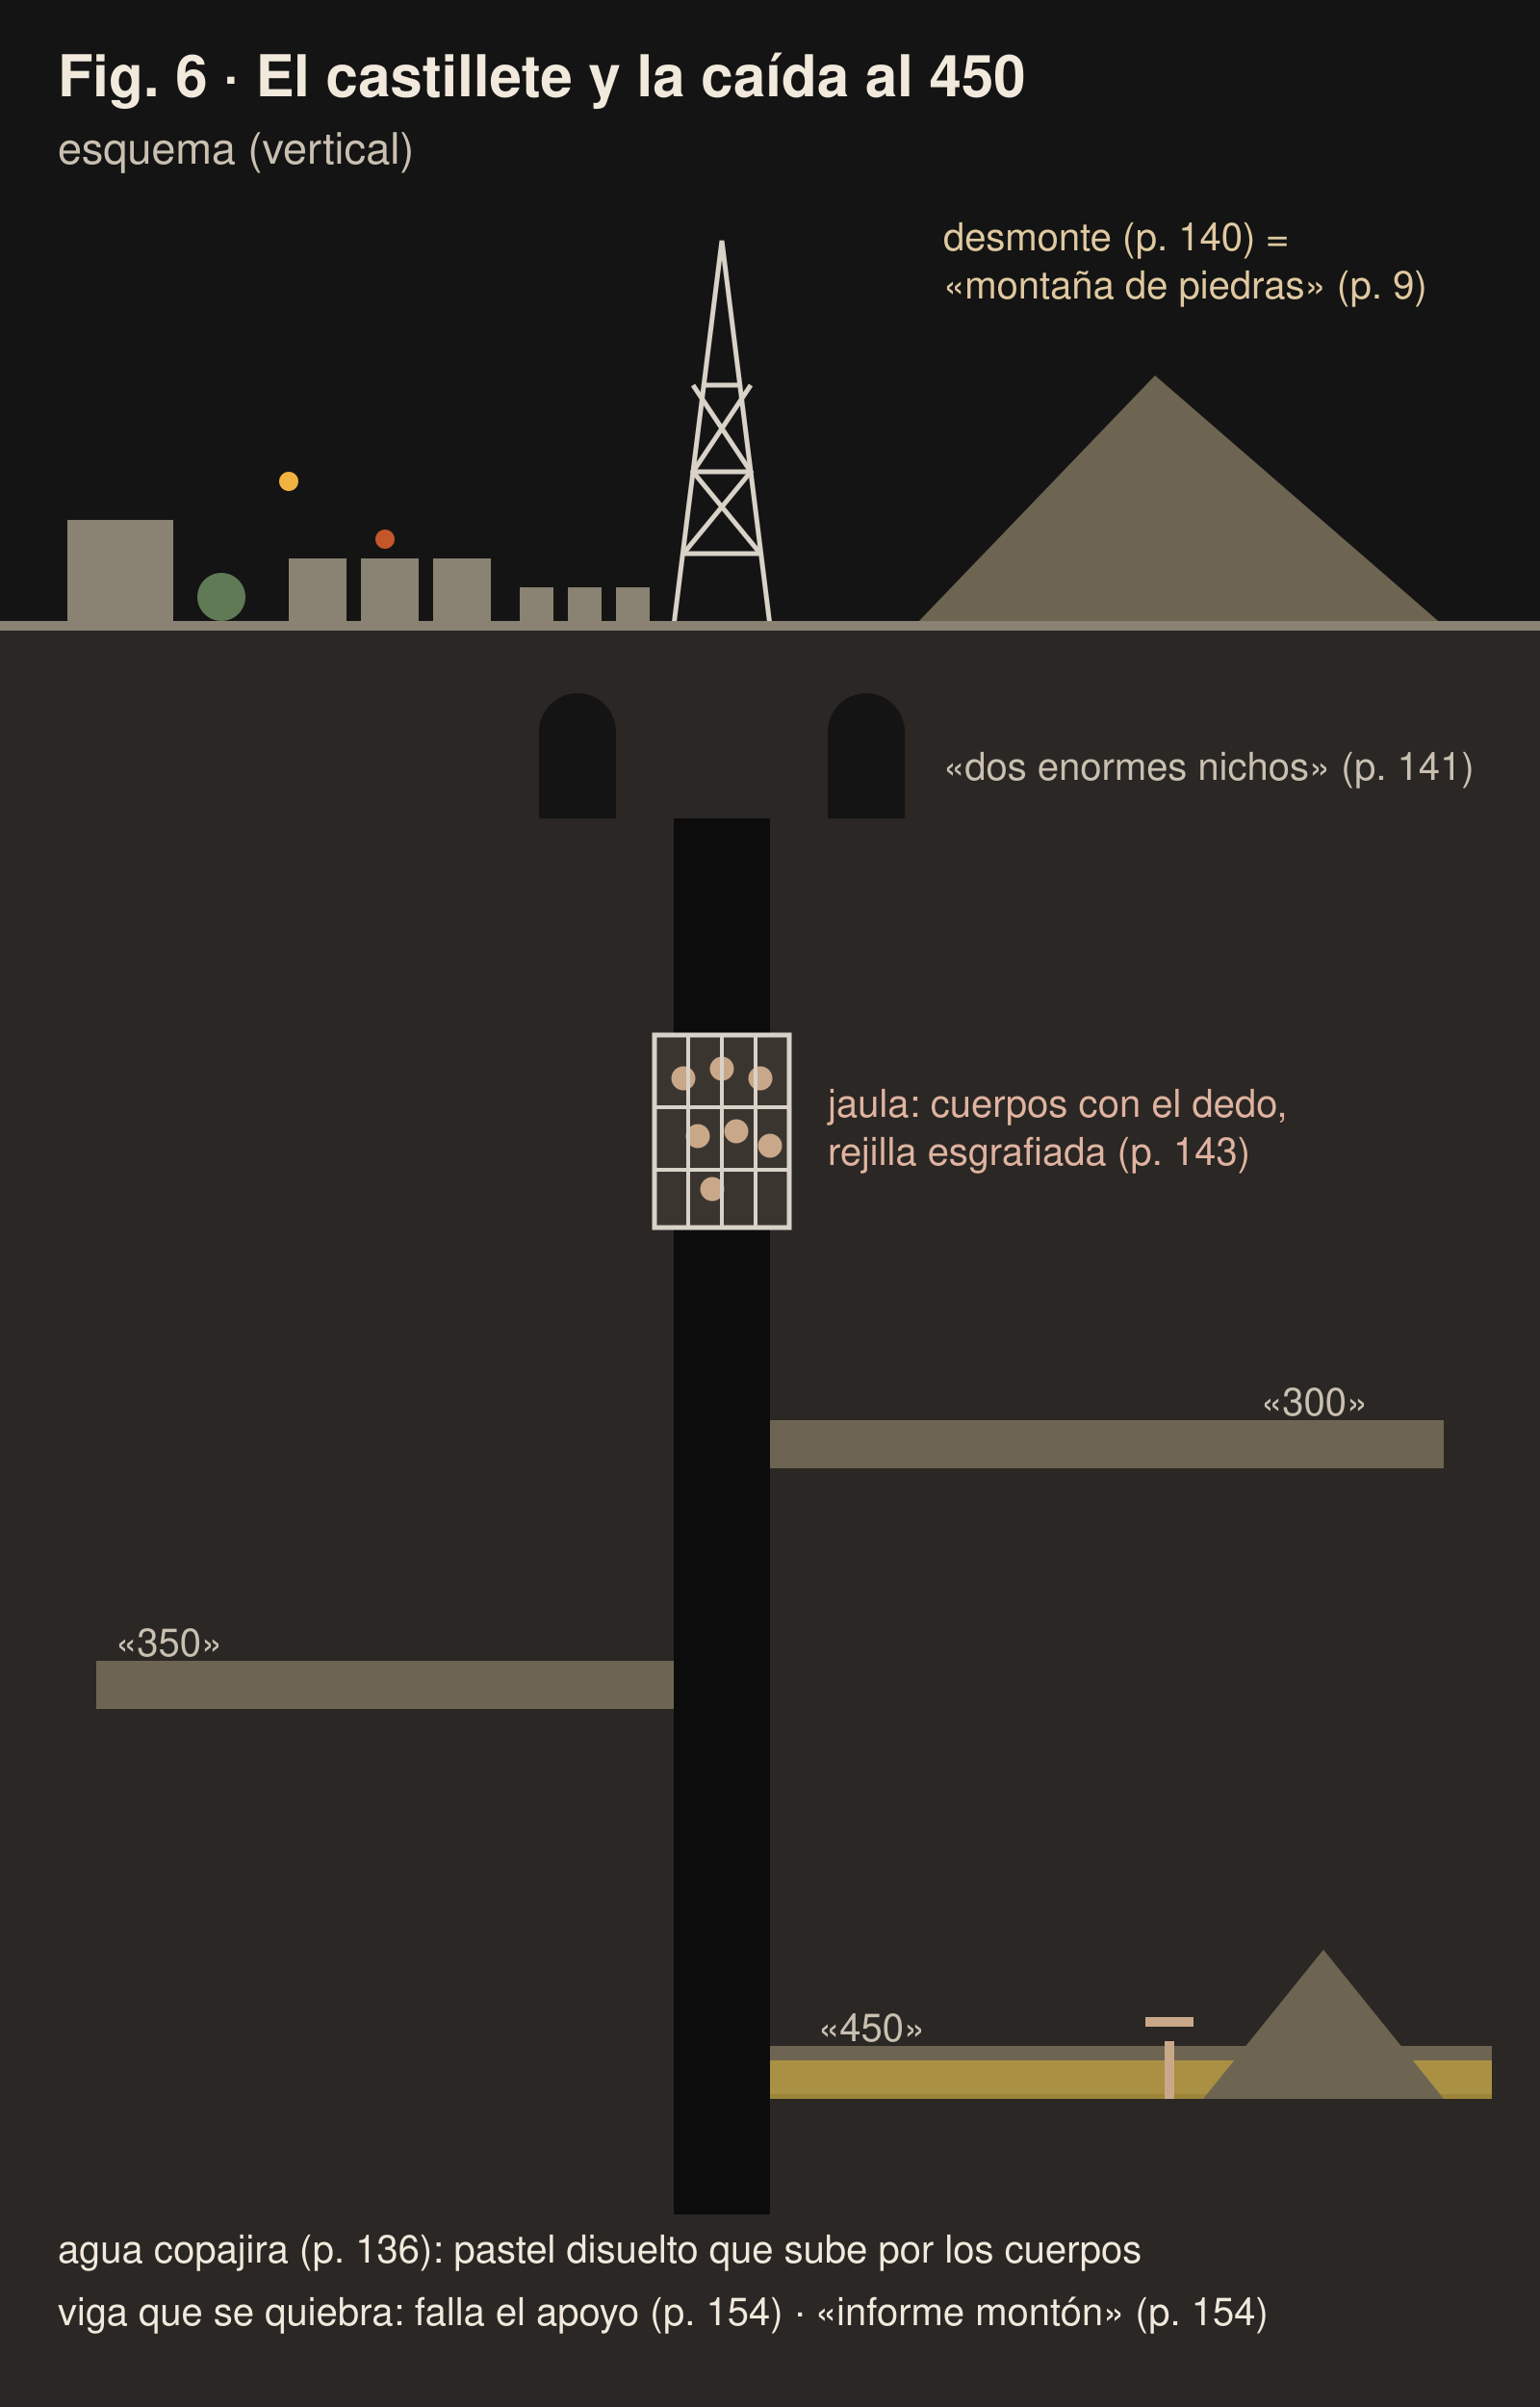
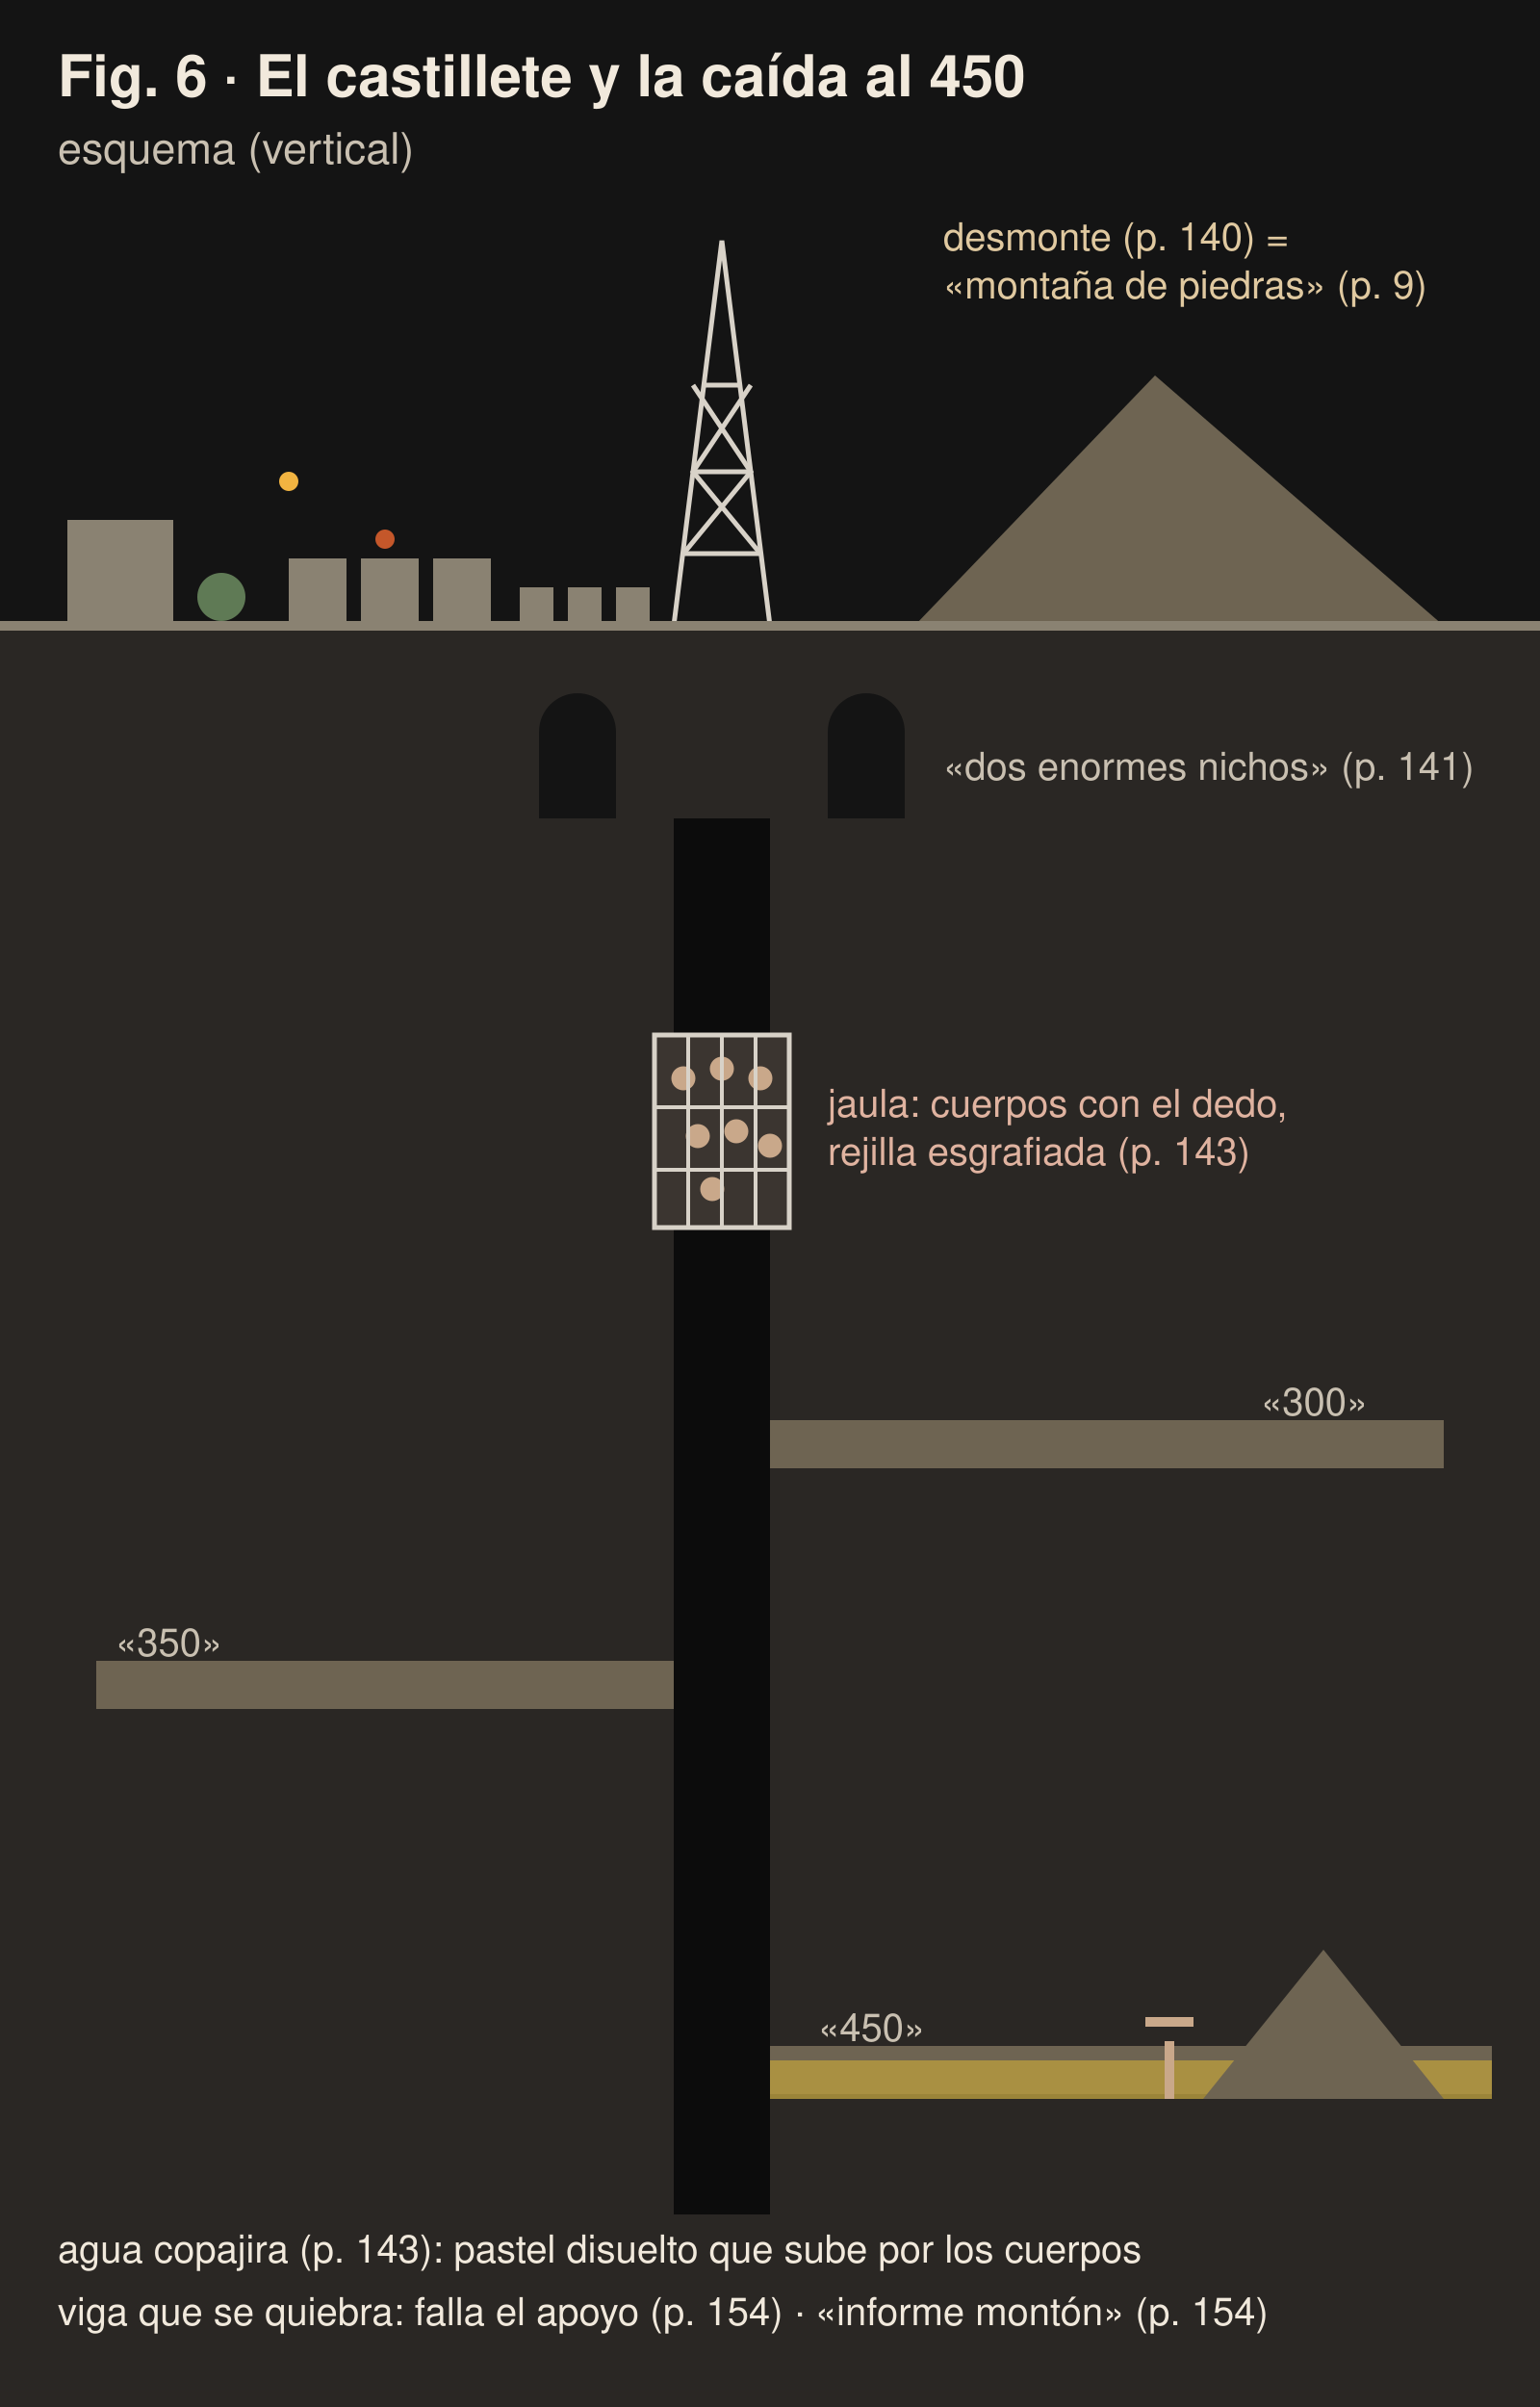
<svg xmlns="http://www.w3.org/2000/svg" viewBox="0 0 320 500" font-family="Helvetica, Arial, sans-serif">
  <rect width="320" height="500" fill="#141414" />
  <text x="12" y="20" font-size="12" font-weight="bold" fill="#f1e9dc">Fig. 6 · El castillete y la caída al 450</text>
  <text x="12" y="34" font-size="9" fill="#c9c0b1">esquema (vertical)</text>
  <g fill="#f2b441">
    <circle cx="60" cy="100" r="2" />
    <circle cx="230" cy="92" r="2" />
  </g>
  <g fill="#c4572a">
    <circle cx="80" cy="112" r="2" />
    <circle cx="250" cy="104" r="2" />
  </g>
  <g stroke="#d8d2c8" stroke-width="1" fill="none">
    <path d="M140,130 L150,50 L160,130" />
    <path d="M142,115 L158,115 M144,98 L156,98 M146,80 L154,80" />
    <path d="M142,115 L156,98 L144,80 M158,115 L144,98 L156,80" />
  </g>
  <path d="M190,130 L240,78 L300,130 Z" fill="#6e6452" />
  <text x="196" y="52" font-size="8" fill="#e0c9a0">desmonte (p. 140) =</text>
  <text x="196" y="62" font-size="8" fill="#e0c9a0">«montaña de piedras» (p. 9)</text>
  <g fill="#8a8272">
    <rect x="14" y="108" width="22" height="22" />
    <circle cx="46" cy="124" r="5" fill="#5f7a55" />
    <rect x="60" y="116" width="12" height="14" />
    <rect x="75" y="116" width="12" height="14" />
    <rect x="90" y="116" width="12" height="14" />
    <rect x="108" y="122" width="7" height="8" />
    <rect x="118" y="122" width="7" height="8" />
    <rect x="128" y="122" width="7" height="8" />
  </g>
-   <text x="12" y="146" font-size="8" fill="#c9c0b1">chalets · filas «como cuadras de un cuartel» · cuchitriles (p. 135)</text>
+   <text x="12" y="146" font-size="8" fill="#c9c0b1">chalets · filas «como las cuadras de un cuartel» · cuchitriles (p. 135)</text>
  <line x1="0" y1="130" x2="320" y2="130" stroke="#8a8272" stroke-width="2" />
  <rect x="0" y="131" width="320" height="369" fill="#2a2724" />
  <path d="M112,170 v-18 a8,8 0 0,1 16,0 v18 Z" fill="#141414" />
  <path d="M172,170 v-18 a8,8 0 0,1 16,0 v18 Z" fill="#141414" />
  <text x="196" y="162" font-size="8" fill="#c9c0b1">«dos enormes nichos» (p. 141)</text>
  <rect x="140" y="170" width="20" height="290" fill="#0c0c0c" />
  <rect x="136" y="215" width="28" height="40" fill="#3b3530" stroke="#d8d2c8" />
  <g fill="#c9a88a">
    <circle cx="142" cy="224" r="2.5" />
    <circle cx="150" cy="222" r="2.5" />
    <circle cx="158" cy="224" r="2.5" />
    <circle cx="145" cy="236" r="2.5" />
    <circle cx="153" cy="235" r="2.5" />
    <circle cx="160" cy="238" r="2.5" />
    <circle cx="148" cy="247" r="2.5" />
  </g>
  <g stroke="#d8d2c8" stroke-width="0.8">
    <line x1="143" y1="215" x2="143" y2="255" />
    <line x1="150" y1="215" x2="150" y2="255" />
    <line x1="157" y1="215" x2="157" y2="255" />
    <line x1="136" y1="230" x2="164" y2="230" />
    <line x1="136" y1="243" x2="164" y2="243" />
  </g>
  <text x="172" y="232" font-size="8" fill="#e0b3a0">jaula: cuerpos con el dedo,</text>
  <text x="172" y="242" font-size="8" fill="#e0b3a0">rejilla esgrafiada (p. 143)</text>
  <g stroke="#6e6452" stroke-width="10">
    <line x1="160" y1="300" x2="300" y2="300" />
    <line x1="20" y1="350" x2="140" y2="350" />
    <line x1="160" y1="430" x2="310" y2="430" />
  </g>
  <g font-size="8" fill="#c9c0b1">
    <text x="262" y="294">«300»</text>
    <text x="24" y="344">«350»</text>
    <text x="170" y="424">«450»</text>
  </g>
  <rect x="160" y="428" width="150" height="8" fill="#b89b3e" opacity="0.8" />
  <path d="M250,436 L275,405 L300,436 Z" fill="#6e6452" />
  <line x1="243" y1="436" x2="243" y2="424" stroke="#c9a88a" stroke-width="2" />
  <line x1="238" y1="420" x2="248" y2="420" stroke="#c9a88a" stroke-width="2" />
  <g font-size="8" fill="#f1e9dc">
-     <text x="12" y="470">agua copajira (p. 136): pastel disuelto que sube por los cuerpos</text>
+     <text x="12" y="470">agua copajira (p. 143): pastel disuelto que sube por los cuerpos</text>
    <text x="12" y="483">viga que se quiebra: falla el apoyo (p. 154) · «informe montón» (p. 154)</text>
  </g>
</svg>
